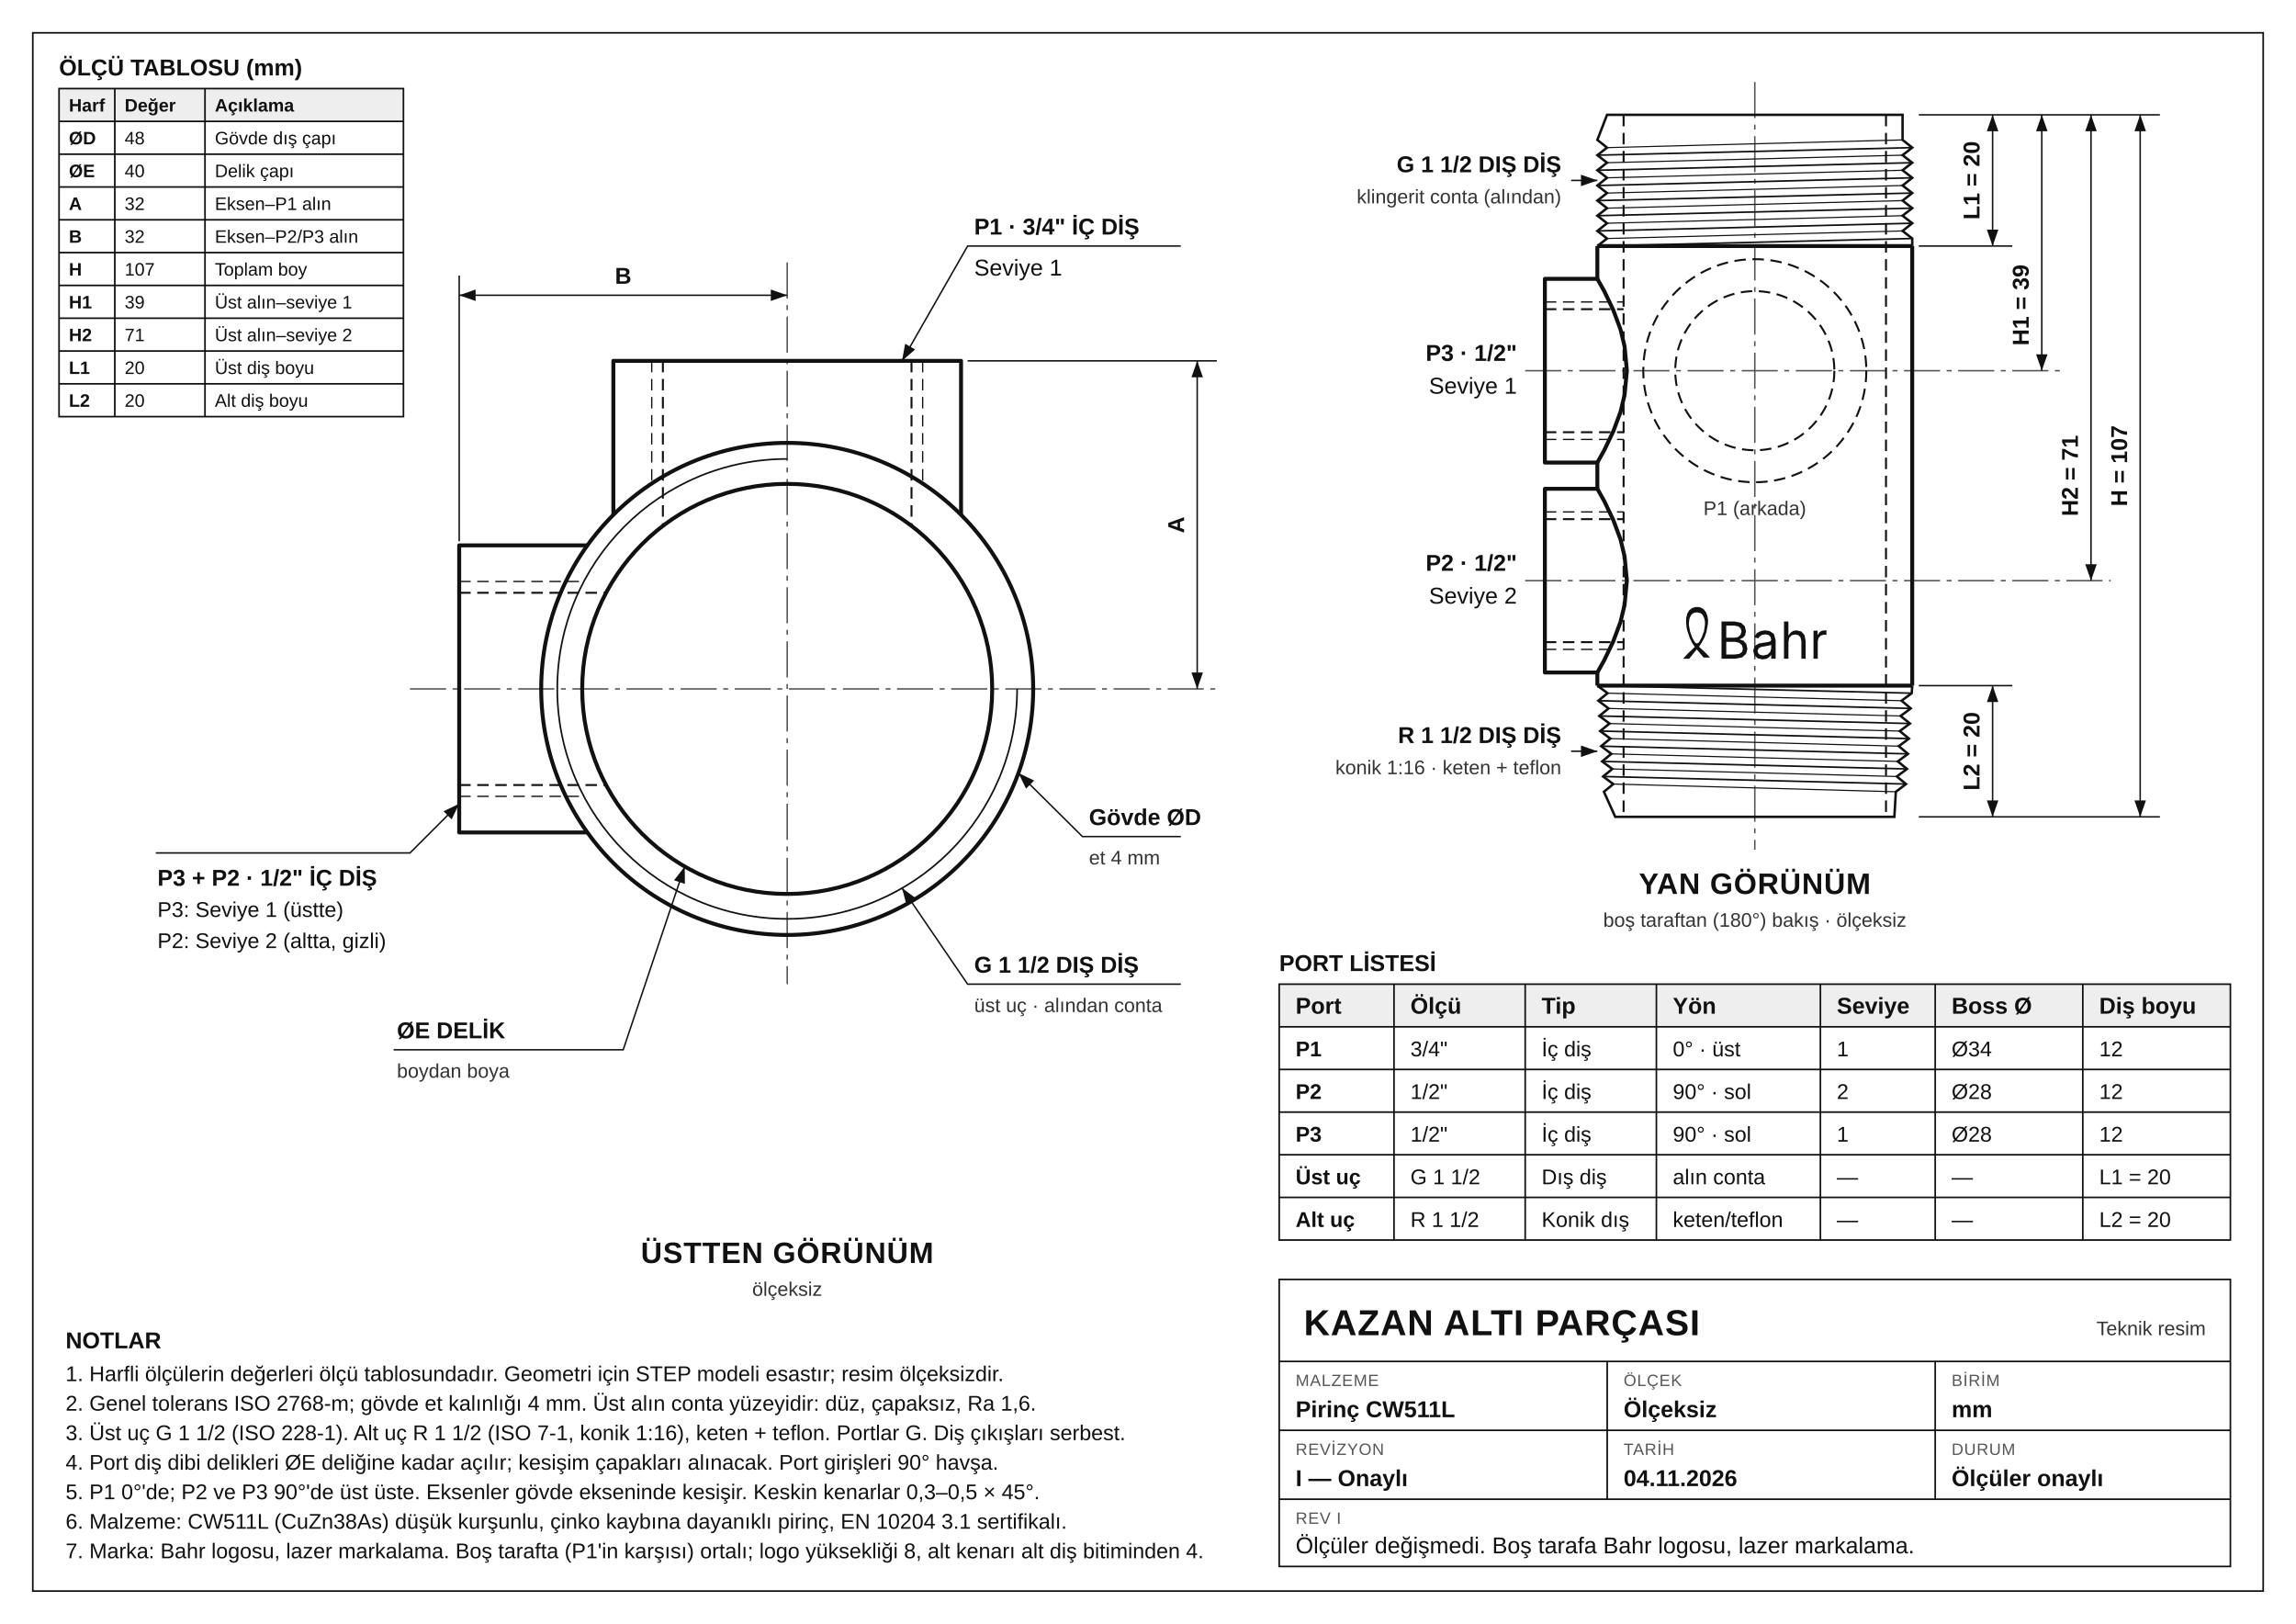
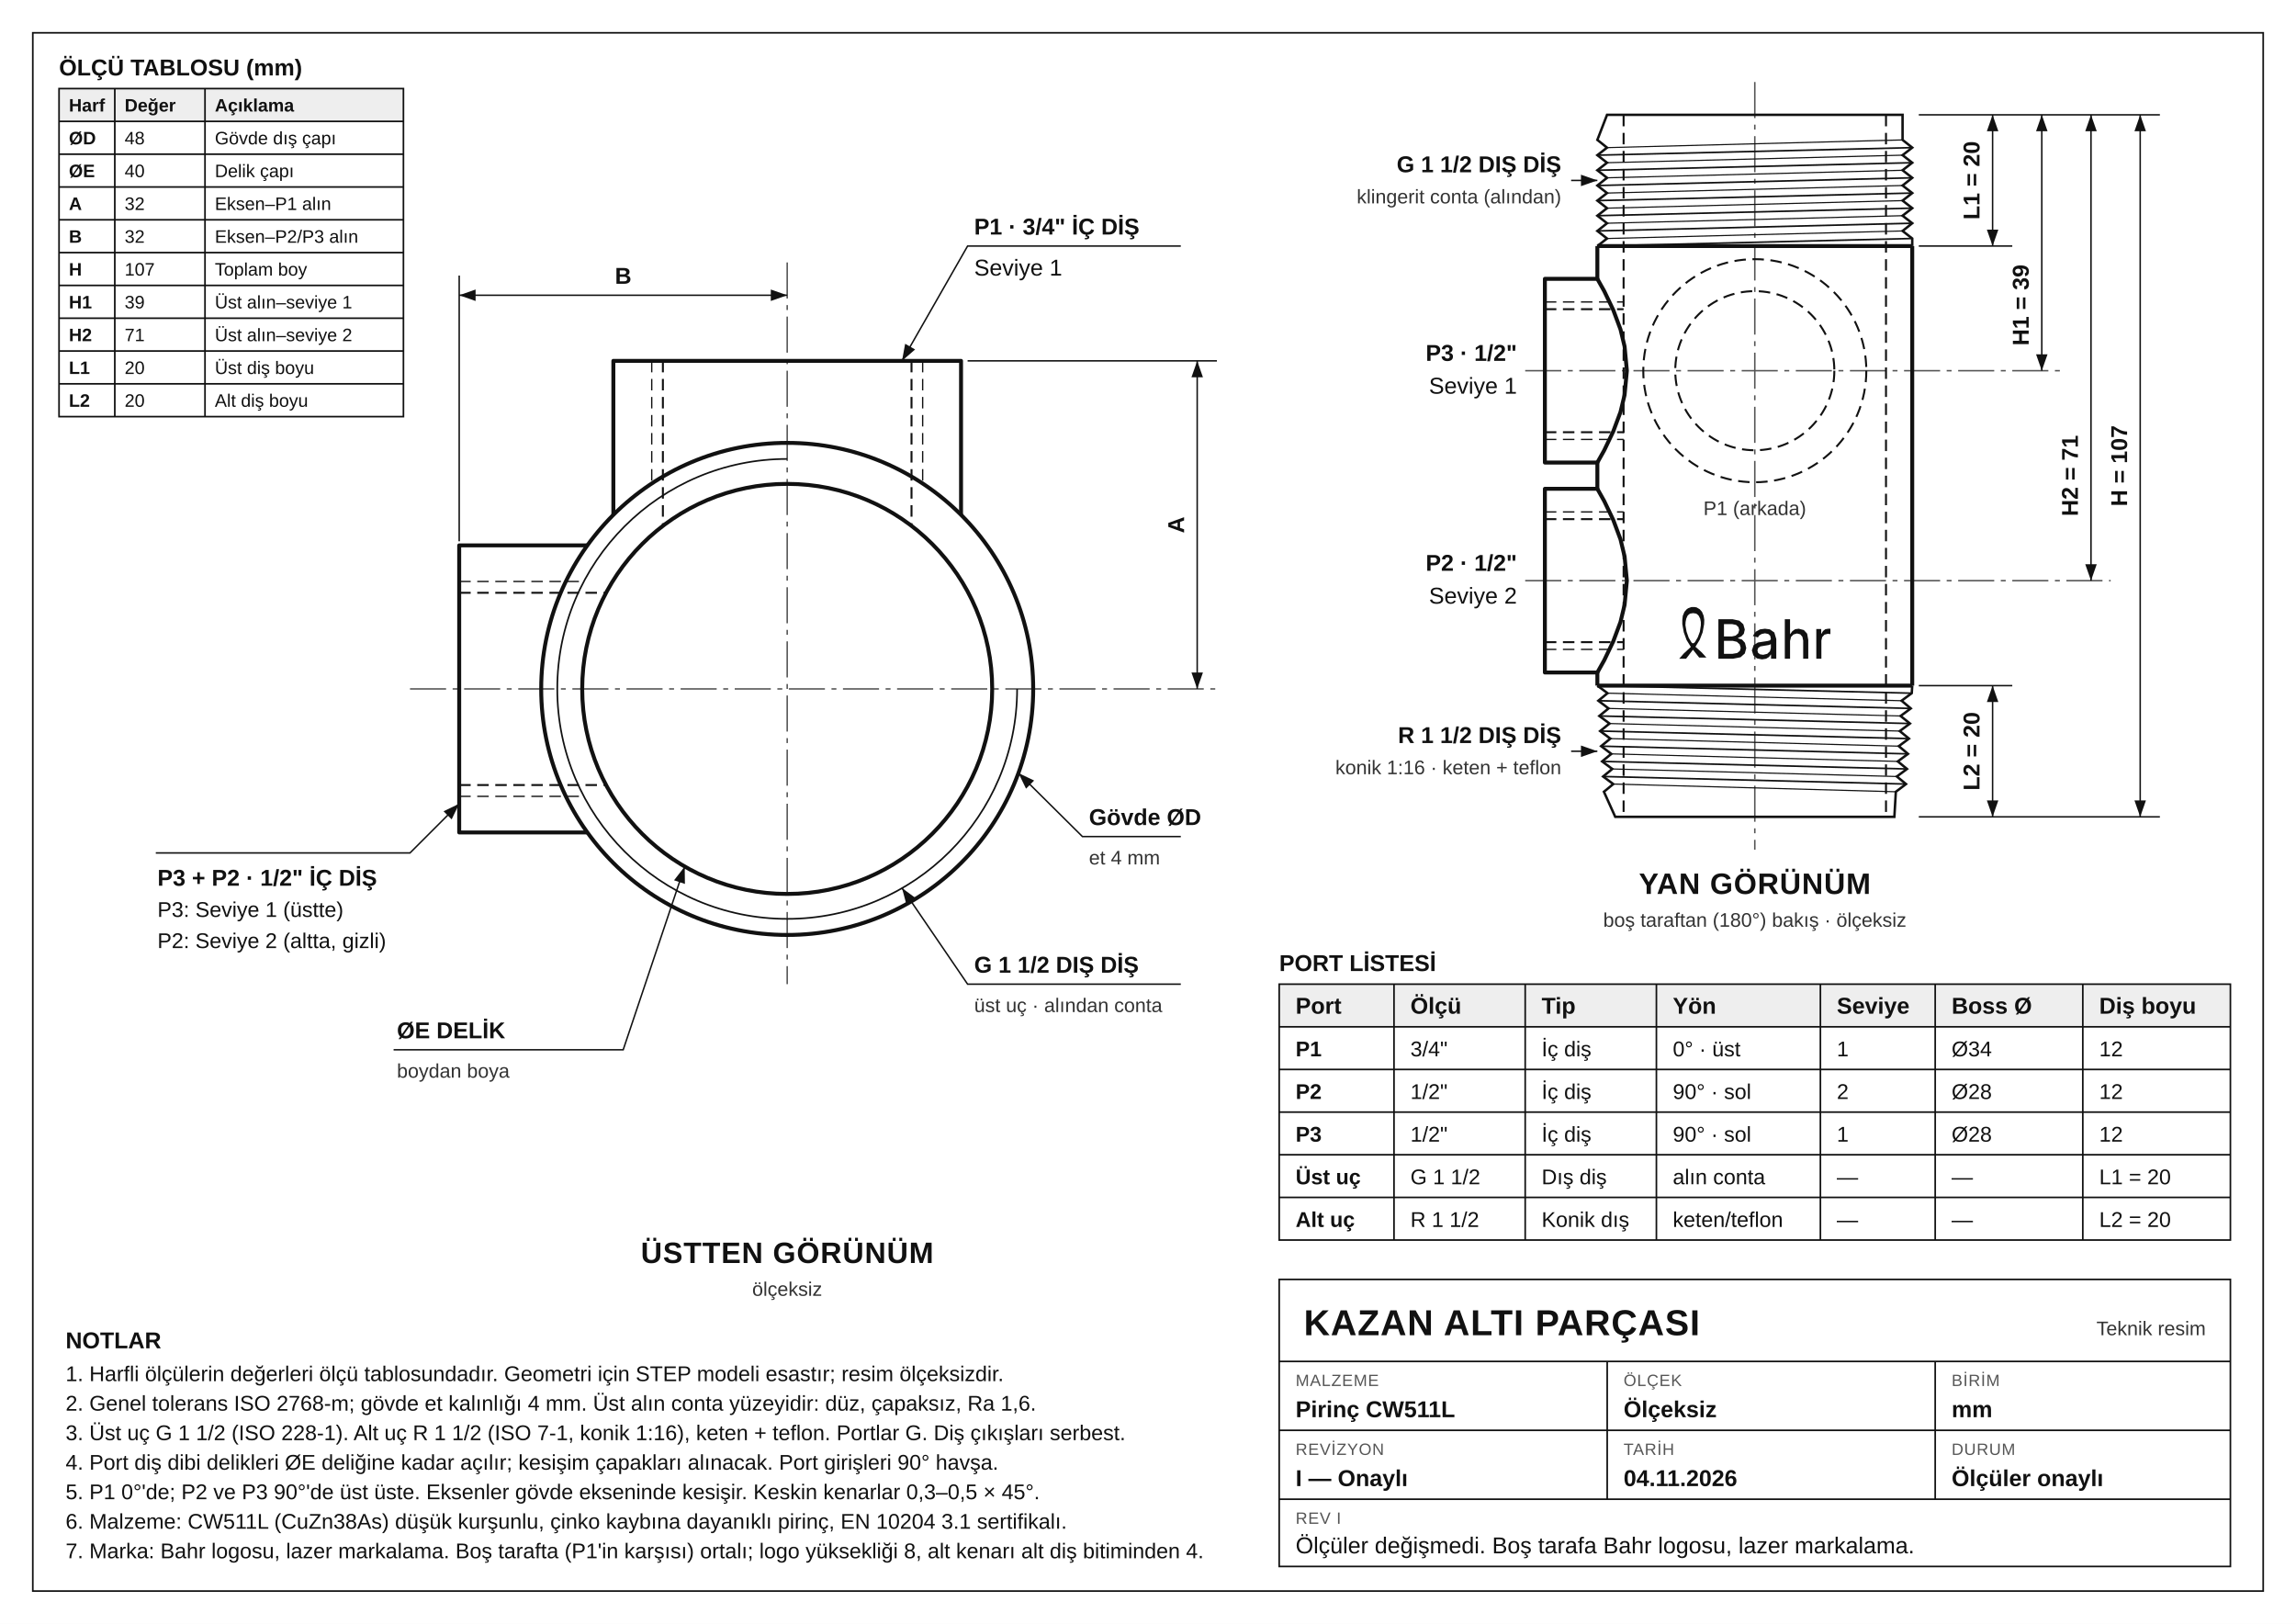
<svg xmlns="http://www.w3.org/2000/svg" viewBox="0 0 1400 990" width="1400" height="990" font-family="Arial, Helvetica, sans-serif">
  <defs>
    <marker id="arr" viewBox="0 0 10 10" refX="10" refY="5" markerWidth="10" markerHeight="10" markerUnits="userSpaceOnUse" orient="auto-start-reverse">
      <path d="M0,1.5 L10,5 L0,8.5 z" fill="#111" />
    </marker>
    <style>
      .vis{fill:none;stroke:#111;stroke-width:2.4;stroke-linejoin:round}
      .thin{fill:none;stroke:#111;stroke-width:1}
      .hid{fill:none;stroke:#111;stroke-width:1.2;stroke-dasharray:7 4}
      .hidt{fill:none;stroke:#111;stroke-width:0.8;stroke-dasharray:7 4}
      .ctr{fill:none;stroke:#555;stroke-width:0.9;stroke-dasharray:22 4 3 4}
      .dim{fill:none;stroke:#111;stroke-width:0.9}
      .dima{fill:none;stroke:#111;stroke-width:0.9;marker-start:url(#arr);marker-end:url(#arr)}
      .lead{fill:none;stroke:#111;stroke-width:0.9;marker-start:url(#arr)}
      .grid{fill:none;stroke:#111;stroke-width:1}
      .t{font-size:14px;fill:#111}
      .tb{font-size:14px;font-weight:700;fill:#111}
      .ts{font-size:12px;fill:#333}
      .tn{font-size:13px;fill:#111}
      .tl{font-size:10px;fill:#555;letter-spacing:.4px}
      .h{font-size:18px;font-weight:700;fill:#111;letter-spacing:.5px}
      .tt{font-size:11px;fill:#111}
      .ttb{font-size:11px;font-weight:700;fill:#111}
      .dis{fill:none;stroke:#111;stroke-width:1.5;stroke-linejoin:miter}
      .disi{fill:none;stroke:#111;stroke-width:.7}
      .q{fill:#c2410c}
      .mark{fill:#111;stroke:none}
    </style>
  </defs>
  <rect x="0" y="0" width="1400" height="990" fill="#fff" />
  <rect x="20" y="20" width="1360" height="950" class="grid" stroke-width="1.6" />
  <g transform="translate(100,0)">
    <line class="ctr" x1="150" y1="420" x2="642" y2="420" />
    <line class="ctr" x1="380" y1="160" x2="380" y2="600" />
    <circle class="vis" cx="380" cy="420" r="150" />
    <path class="thin" d="M380 279.8 A140.2 140.2 0 1 0 520.2 420" />
    <circle class="vis" cx="380" cy="420" r="125" />
    <path class="vis" d="M274 313.9 V220 H486 V313.9" />
    <path class="hid" d="M304.2 220 V320.6 M455.8 220 V320.6" />
    <path class="hidt" d="M297.4 220 V295 M462.6 220 V295" />
    <path class="vis" d="M258.2 332.5 H180 V507.5 H258.2" />
    <path class="hid" d="M180 361.4 H269.6 M180 478.6 H269.6" />
    <path class="hidt" d="M180 354.5 H255 M180 485.5 H255" />
    <polyline class="lead" points="521,471.3 560,510 620,510" />
    <text class="tb" x="564" y="503">Gövde <tspan>ØD</tspan>
    </text>
    <text class="ts" x="564" y="527">et 4 mm</text>
    <polyline class="lead" points="450,541.4 490,600 620,600" />
    <text class="tb" x="494" y="593">G 1 1/2 DIŞ DİŞ</text>
    <text class="ts" x="494" y="617">üst uç · alından conta</text>
    <polyline class="lead" points="317.5,528.3 280,640 140,640" />
    <text class="tb" x="142" y="633">
      <tspan>ØE</tspan> DELİK</text>
    <text class="ts" x="142" y="657">boydan boya</text>
    <line class="dim" x1="490" y1="220" x2="642" y2="220" />
    <line class="dima" x1="630" y1="220" x2="630" y2="420" />
    <text class="tb" transform="translate(622 320) rotate(-90)" text-anchor="middle">A</text>
    <line class="dim" x1="180" y1="330" x2="180" y2="168" />
    <line class="dima" x1="180" y1="180" x2="380" y2="180" />
    <text class="tb" x="280" y="173" text-anchor="middle">B</text>
    <polyline class="lead" points="450,220 490,150 620,150" />
    <text class="tb" x="494" y="143">P1 · 3/4" İÇ DİŞ</text>
    <text class="t" x="494" y="168">Seviye 1</text>
    <polyline class="lead" points="180,490 150,520 -5,520" />
    <text class="tb" x="-4" y="540">P3 + P2 · 1/2" İÇ DİŞ</text>
    <text class="tn" x="-4" y="559">P3: Seviye 1 (üstte)</text>
    <text class="tn" x="-4" y="578">P2: Seviye 2 (altta, gizli)</text>
    <text class="h" x="380" y="770" text-anchor="middle">ÜSTTEN GÖRÜNÜM</text>
    <text class="ts" x="380" y="790" text-anchor="middle">ölçeksiz</text>
  </g>
  <g>
    <text class="tb" x="36" y="46">ÖLÇÜ TABLOSU (mm)</text>
    <rect x="36" y="54" width="210" height="20" fill="#eee" />
    <rect class="grid" x="36" y="54" width="210" height="200" />
    <path class="grid" d="M36 74 H246 M36 94 H246 M36 114 H246 M36 134 H246 M36 154 H246 M36 174 H246 M36 194 H246 M36 214 H246 M36 234 H246 M70 54 V254 M125 54 V254" />
    <text class="ttb" x="42" y="68">Harf</text>
    <text class="ttb" x="76" y="68">Değer</text>
    <text class="ttb" x="131" y="68">Açıklama</text>
    <text class="ttb" x="42" y="88">ØD</text>
    <text class="tt" x="76" y="88">48</text>
    <text class="tt" x="131" y="88">Gövde dış çapı</text>
    <text class="ttb" x="42" y="108">ØE</text>
    <text class="tt" x="76" y="108">40</text>
    <text class="tt" x="131" y="108">Delik çapı</text>
    <text class="ttb" x="42" y="128">A</text>
    <text class="tt" x="76" y="128">32</text>
    <text class="tt" x="131" y="128">Eksen–P1 alın</text>
    <text class="ttb" x="42" y="148">B</text>
    <text class="tt" x="76" y="148">32</text>
    <text class="tt" x="131" y="148">Eksen–P2/P3 alın</text>
    <text class="ttb" x="42" y="168">H</text>
    <text class="tt" x="76" y="168">107</text>
    <text class="tt" x="131" y="168">Toplam boy</text>
    <text class="ttb" x="42" y="188">H1</text>
    <text class="tt" x="76" y="188">39</text>
    <text class="tt" x="131" y="188">Üst alın–seviye 1</text>
    <text class="ttb" x="42" y="208">H2</text>
    <text class="tt" x="76" y="208">71</text>
    <text class="tt" x="131" y="208">Üst alın–seviye 2</text>
    <text class="ttb" x="42" y="228">L1</text>
    <text class="tt" x="76" y="228">20</text>
    <text class="tt" x="131" y="228">Üst diş boyu</text>
    <text class="ttb" x="42" y="248">L2</text>
    <text class="tt" x="76" y="248">20</text>
    <text class="tt" x="131" y="248">Alt diş boyu</text>
  </g>
  <g>
    <line class="ctr" x1="1070" y1="50" x2="1070" y2="518" />
    <line class="ctr" x1="930" y1="226" x2="1257" y2="226" />
    <line class="ctr" x1="930" y1="354" x2="1287" y2="354" />
    <path class="vis" d="M974 418 V410 H942 V298 H974 V282 H942 V170 H974 V150 M1166 150 V418" />
    <path class="vis" d="M974 170 L975 171.8 L978.2 177.5 L983.7 189 L988.1 200.8 L990.6 211.2 L992 226 L990.6 240.8 L988.1 251.2 L983.7 263 L978.2 274.5 L975 280.2 L974 282" />
    <path class="vis" d="M974 298 L975 299.8 L978.2 305.5 L983.7 317 L988.1 328.8 L990.6 339.2 L992 354 L990.6 368.8 L988.1 379.2 L983.7 391 L978.2 402.5 L975 408.2 L974 410" />
    <line class="vis" x1="974" y1="150" x2="1166" y2="150" />
    <line class="vis" x1="974" y1="418" x2="1166" y2="418" />
    <path class="dis" d="M974.0 150.0 L979.9 145.4 L974.0 140.8 L979.9 136.1 L974.0 131.5 L979.9 126.9 L974.0 122.3 L979.9 117.7 L974.0 113.1 L979.9 108.4 L974.0 103.8 L979.9 99.2 L974.0 94.6 L979.9 90.0 L974.0 85.3 L979.9 70.0 L1160.1 70.0 L1160.1 85.3 L1166.0 90.0 L1160.1 94.6 L1166.0 99.2 L1160.1 103.8 L1166.0 108.4 L1160.1 113.1 L1166.0 117.7 L1160.1 122.3 L1166.0 126.9 L1160.1 131.5 L1166.0 136.1 L1160.1 140.8 L1166.0 145.4 L1166.0 150.0" />
    <path class="thin" d="M974.0 150.0 L1166.0 145.4 M974.0 140.8 L1166.0 136.1 M974.0 131.5 L1166.0 126.9 M974.0 122.3 L1166.0 117.7 M974.0 113.1 L1166.0 108.4 M974.0 103.8 L1166.0 99.2 M974.0 94.6 L1166.0 90.0" />
    <path class="disi" d="M979.9 145.4 L1160.1 140.8 M979.9 136.1 L1160.1 131.5 M979.9 126.9 L1160.1 122.3 M979.9 117.7 L1160.1 113.1 M979.9 108.4 L1160.1 103.8 M979.9 99.2 L1160.1 94.6 M979.9 90.0 L1160.1 85.3" />
    <path class="dis" d="M974.0 418.0 L980.2 422.6 L974.6 427.2 L980.8 431.9 L975.2 436.5 L981.4 441.1 L975.7 445.7 L981.9 450.3 L976.3 454.9 L982.5 459.6 L976.9 464.2 L983.1 468.8 L977.5 473.4 L983.7 478.0 L978.0 482.7 L984.9 498.0 L1155.1 498.0 L1156.0 482.7 L1162.2 478.0 L1156.6 473.4 L1162.8 468.8 L1157.2 464.2 L1163.4 459.6 L1157.8 454.9 L1164.0 450.3 L1158.4 445.7 L1164.6 441.1 L1158.9 436.5 L1165.1 431.9 L1159.5 427.2 L1165.7 422.6 L1166.0 418.0" />
    <path class="thin" d="M974.0 418.0 L1165.7 422.6 M974.6 427.2 L1165.1 431.9 M975.2 436.5 L1164.6 441.1 M975.7 445.7 L1164.0 450.3 M976.3 454.9 L1163.4 459.6 M976.9 464.2 L1162.8 468.8 M977.5 473.4 L1162.2 478.0" />
    <path class="disi" d="M980.2 422.6 L1159.5 427.2 M980.8 431.9 L1158.9 436.5 M981.4 441.1 L1158.4 445.7 M981.9 450.3 L1157.8 454.9 M982.5 459.6 L1157.2 464.2 M983.1 468.8 L1156.6 473.4 M983.7 478.0 L1156.0 482.7" />
    <path class="hid" d="M990 70 V498 M1150 70 V498" />
    <path class="hid" d="M942 188.5 H990 M942 263.5 H990 M942 316.5 H990 M942 391.5 H990" />
    <path class="hidt" d="M942 184.1 H990 M942 267.9 H990 M942 312.1 H990 M942 395.9 H990" />
    <circle class="hid" cx="1070" cy="226" r="68" />
    <circle class="hid" cx="1070" cy="226" r="48.5" />
    <text class="ts" x="1070" y="314" text-anchor="middle">P1 (arkada)</text>
-     <path class="mark" fill-rule="evenodd" d="M1026.3 401.6 1029.0 398.6 1033.4 394.4 1031.7 391.8 1030.4 389.1 1028.8 384.4 1028.4 382.6 1028.1 379.3 1028.2 376.6 1028.8 374.2 1029.9 372.2 1031.6 370.8 1033.6 370.1 1035.8 370.1 1036.8 370.3 1038.8 371.4 1040.2 373.2 1041.1 375.5 1041.5 378.0 1041.4 380.5 1040.5 385.3 1039.4 388.5 1037.8 391.5 1036.0 394.3 1039.9 397.9 1042.7 400.9 1038.8 400.9 1034.6 395.9 1030.0 401.6 1026.3 401.6ZM1034.7 392.3 1035.4 392.0 1036.0 391.5 1037.6 388.6 1039.0 384.9 1039.6 380.9 1039.6 378.9 1039.2 377.0 1038.3 375.1 1037.6 374.3 1036.7 373.7 1034.7 373.3 1032.7 373.7 1031.8 374.3 1031.1 375.1 1030.2 377.0 1029.9 378.9 1029.8 380.9 1030.5 384.9 1031.8 388.6 1033.4 391.5 1034.0 392.0 1034.7 392.3Z" />
-     <path class="mark" fill-rule="evenodd" d="M1049.7 401.6 1057.9 401.6 1062.3 400.8 1064.7 398.6 1065.5 395.5 1064.8 392.5 1063.1 390.6 1060.9 389.9 1060.9 389.7 1062.8 388.8 1064.1 387.3 1064.6 384.9 1063.9 381.8 1061.6 379.7 1057.7 378.9 1049.7 378.9ZM1052.6 399.0 1052.6 391.3 1058.0 391.3 1060.5 391.9 1062.2 393.4 1062.7 395.5 1062.3 397.3 1060.7 398.6 1057.9 399.0ZM1052.6 388.8 1052.6 381.4 1057.6 381.4 1060.0 381.9 1061.4 383.2 1061.9 384.9 1061.3 387.0 1059.7 388.4 1057.5 388.8ZM1074.8 402.0 1077.3 401.6 1078.9 400.5 1079.9 399.3 1080.0 399.3 1080.0 401.6 1082.7 401.6 1082.7 390.3 1081.6 386.4 1079.0 384.7 1076.4 384.3 1073.7 384.7 1071.3 385.9 1069.5 388.4 1072.1 389.2 1072.9 388.1 1074.3 387.1 1076.4 386.7 1078.4 387.1 1079.6 388.3 1080.0 390.2 1079.5 391.0 1078.1 391.4 1072.5 392.3 1070.0 393.8 1069.0 396.7 1069.8 399.6 1071.9 401.4 1074.8 402.0ZM1075.3 399.6 1073.4 399.3 1072.2 398.4 1071.7 396.9 1072.3 395.3 1073.6 394.5 1078.9 393.5 1080.0 393.1 1080.0 395.4 1079.4 397.4 1077.8 399.0 1075.3 399.6ZM1090.5 391.4 1091.0 388.9 1092.5 387.3 1094.7 386.8 1096.7 387.3 1097.9 388.7 1098.4 391.0 1098.4 401.6 1101.0 401.6 1101.0 390.8 1100.3 387.2 1098.4 385.0 1095.5 384.3 1093.5 384.6 1091.8 385.7 1090.5 387.5 1090.5 378.9 1087.8 378.9 1087.8 401.6 1090.5 401.6ZM1105.8 401.6 1108.4 401.6 1108.4 390.9 1108.9 388.9 1110.2 387.5 1112.2 386.9 1113.7 387.1 1113.7 384.3 1112.5 384.3 1110.7 384.6 1109.3 385.6 1108.4 387.2 1108.3 387.2 1108.3 384.5 1105.8 384.5Z" />
+     <path class="mark" fill-rule="evenodd" d="M1023.9 401.6 1026.6 398.5 1031.0 394.4 1028.4 390.2 1026.7 385.5 1025.8 380.5 1025.8 377.9 1026.1 375.4 1027.1 373.0 1028.5 371.4 1029.4 370.8 1031.3 370.1 1033.4 370.1 1034.5 370.3 1036.4 371.4 1037.8 373.0 1038.8 375.4 1039.2 377.9 1039.1 380.5 1038.2 385.5 1036.4 390.1 1033.8 394.3 1037.7 397.8 1040.5 400.9 1036.1 400.9 1032.3 396.1 1028.1 401.6 1023.9 401.6ZM1032.4 392.2 1033.1 391.9 1033.6 391.3 1035.2 388.6 1036.5 385.1 1037.1 381.2 1037.1 379.2 1036.7 377.2 1035.8 375.4 1035.1 374.7 1034.3 374.1 1032.4 373.8 1030.5 374.1 1029.7 374.7 1029.0 375.4 1028.2 377.2 1027.8 379.2 1027.7 381.2 1028.4 385.1 1029.7 388.8 1031.3 391.5 1031.7 392.0 1032.4 392.2Z" />
+     <path class="mark" fill-rule="evenodd" d="M1047.8 401.6 1056.7 401.6 1061.3 400.7 1063.9 398.4 1064.8 395.1 1064.0 391.9 1062.2 389.9 1059.8 389.2 1059.8 388.9 1061.8 388.0 1063.3 386.4 1063.9 383.8 1063.0 380.6 1060.6 378.4 1056.4 377.5 1047.8 377.5ZM1051.2 398.6 1051.2 390.7 1056.6 390.7 1059.1 391.3 1060.8 392.9 1061.4 395.0 1060.9 396.8 1059.3 398.1 1056.4 398.6ZM1051.2 388.0 1051.2 380.5 1056.2 380.5 1058.6 381.0 1060.0 382.3 1060.5 384.1 1059.9 386.1 1058.3 387.5 1056.1 388.0ZM1074.4 402.0 1076.9 401.6 1078.7 400.5 1079.7 399.1 1079.9 399.1 1079.9 401.6 1083.1 401.6 1083.1 389.6 1081.9 385.6 1079.2 383.7 1076.2 383.3 1073.2 383.7 1070.6 385.1 1068.8 387.7 1071.9 388.6 1072.7 387.4 1074.2 386.5 1076.2 386.1 1078.2 386.5 1079.4 387.6 1079.8 389.5 1079.3 390.4 1077.8 390.8 1071.9 391.7 1069.3 393.3 1068.2 396.5 1069.1 399.5 1071.3 401.4 1074.4 402.0ZM1075.1 399.2 1073.2 398.9 1072.0 398.0 1071.6 396.5 1072.1 395.0 1073.4 394.1 1078.7 393.2 1079.8 392.7 1079.8 395.1 1079.2 397.1 1077.6 398.6 1075.1 399.2ZM1091.5 390.8 1092.1 388.3 1093.6 386.8 1095.7 386.2 1097.7 386.7 1099.0 388.2 1099.5 390.5 1099.5 401.6 1102.6 401.6 1102.6 390.1 1101.9 386.3 1099.9 384.1 1096.8 383.3 1094.6 383.6 1092.9 384.8 1091.5 386.7 1091.5 377.5 1088.3 377.5 1088.3 401.6 1091.5 401.6ZM1107.5 401.6 1110.6 401.6 1110.6 390.5 1111.1 388.4 1112.5 386.9 1114.5 386.4 1116.1 386.6 1116.1 383.3 1114.8 383.3 1113.0 383.6 1111.6 384.7 1110.6 386.4 1110.5 386.4 1110.5 383.5 1107.5 383.5Z" />
    <line class="dim" x1="1170" y1="70" x2="1317" y2="70" />
    <line class="dim" x1="1170" y1="150" x2="1227" y2="150" />
    <line class="dim" x1="1170" y1="418" x2="1227" y2="418" />
    <line class="dim" x1="1170" y1="498" x2="1317" y2="498" />
    <line class="dima" x1="1215" y1="70" x2="1215" y2="150" />
    <text class="tb" transform="translate(1207 110) rotate(-90)" text-anchor="middle">L1 = 20</text>
    <line class="dima" x1="1215" y1="418" x2="1215" y2="498" />
    <text class="tb" transform="translate(1207 458) rotate(-90)" text-anchor="middle">L2 = 20</text>
    <line class="dima" x1="1245" y1="70" x2="1245" y2="226" />
    <text class="tb" transform="translate(1237 186) rotate(-90)" text-anchor="middle">H1 = 39</text>
    <line class="dima" x1="1275" y1="70" x2="1275" y2="354" />
    <text class="tb" transform="translate(1267 290) rotate(-90)" text-anchor="middle">H2 = 71</text>
    <line class="dima" x1="1305" y1="70" x2="1305" y2="498" />
    <text class="tb" transform="translate(1297 284) rotate(-90)" text-anchor="middle">H = 107</text>
    <polyline class="lead" points="974,110 958,110" />
    <text class="tb" x="952" y="105" text-anchor="end">G 1 1/2 DIŞ DİŞ</text>
    <text class="ts" x="952" y="124" text-anchor="end">klingerit conta (alından)</text>
    <polyline class="lead" points="974,458 958,458" />
    <text class="tb" x="952" y="453" text-anchor="end">R 1 1/2 DIŞ DİŞ</text>
    <text class="ts" x="952" y="472" text-anchor="end">konik 1:16 · keten + teflon</text>
    <text class="tb" x="925" y="220" text-anchor="end">P3 · 1/2"</text>
    <text class="t" x="925" y="240" text-anchor="end">Seviye 1</text>
    <text class="tb" x="925" y="348" text-anchor="end">P2 · 1/2"</text>
    <text class="t" x="925" y="368" text-anchor="end">Seviye 2</text>
    <text class="h" x="1070" y="545" text-anchor="middle">YAN GÖRÜNÜM</text>
    <text class="ts" x="1070" y="565" text-anchor="middle">boş taraftan (180°) bakış · ölçeksiz</text>
  </g>
  <g>
    <text class="tb" x="780" y="592">PORT LİSTESİ</text>
    <rect x="780" y="600" width="580" height="26" fill="#eee" />
    <rect x="780" y="600" width="580" height="156" class="grid" />
    <path class="grid" d="M780 626 H1360 M780 652 H1360 M780 678 H1360 M780 704 H1360 M780 730 H1360" />
    <path class="grid" d="M850 600 V756 M930 600 V756 M1010 600 V756 M1110 600 V756 M1180 600 V756 M1270 600 V756" />
    <g class="tb" font-size="13">
      <text x="790" y="618">Port</text>
      <text x="860" y="618">Ölçü</text>
      <text x="940" y="618">Tip</text>
      <text x="1020" y="618">Yön</text>
      <text x="1120" y="618">Seviye</text>
      <text x="1190" y="618">Boss Ø</text>
      <text x="1280" y="618">Diş boyu</text>
    </g>
    <g class="tn">
      <text x="790" y="644" font-weight="700">P1</text>
      <text x="860" y="644">3/4"</text>
      <text x="940" y="644">İç diş</text>
      <text x="1020" y="644">0° · üst</text>
      <text x="1120" y="644">1</text>
      <text x="1190" y="644">Ø34</text>
      <text x="1280" y="644">12</text>
      <text x="790" y="670" font-weight="700">P2</text>
      <text x="860" y="670">1/2"</text>
      <text x="940" y="670">İç diş</text>
      <text x="1020" y="670">90° · sol</text>
      <text x="1120" y="670">2</text>
      <text x="1190" y="670">Ø28</text>
      <text x="1280" y="670">12</text>
      <text x="790" y="696" font-weight="700">P3</text>
      <text x="860" y="696">1/2"</text>
      <text x="940" y="696">İç diş</text>
      <text x="1020" y="696">90° · sol</text>
      <text x="1120" y="696">1</text>
      <text x="1190" y="696">Ø28</text>
      <text x="1280" y="696">12</text>
      <text x="790" y="722" font-weight="700">Üst uç</text>
      <text x="860" y="722">G 1 1/2</text>
      <text x="940" y="722">Dış diş</text>
      <text x="1020" y="722">alın conta</text>
      <text x="1120" y="722">—</text>
      <text x="1190" y="722">—</text>
      <text x="1280" y="722">L1 = 20</text>
      <text x="790" y="748" font-weight="700">Alt uç</text>
      <text x="860" y="748">R 1 1/2</text>
      <text x="940" y="748">Konik dış</text>
      <text x="1020" y="748">keten/teflon</text>
      <text x="1120" y="748">—</text>
      <text x="1190" y="748">—</text>
      <text x="1280" y="748">L2 = 20</text>
    </g>
  </g>
  <g>
    <text class="tb" x="40" y="822">NOTLAR</text>
    <text class="tn" x="40" y="842">1. Harfli ölçülerin değerleri ölçü tablosundadır. Geometri için STEP modeli esastır; resim ölçeksizdir.</text>
    <text class="tn" x="40" y="860">2. Genel tolerans ISO 2768-m; gövde et kalınlığı 4 mm. Üst alın conta yüzeyidir: düz, çapaksız, Ra 1,6.</text>
    <text class="tn" x="40" y="878">3. Üst uç G 1 1/2 (ISO 228-1). Alt uç R 1 1/2 (ISO 7-1, konik 1:16), keten + teflon. Portlar G. Diş çıkışları serbest.</text>
    <text class="tn" x="40" y="896">4. Port diş dibi delikleri ØE deliğine kadar açılır; kesişim çapakları alınacak. Port girişleri 90° havşa.</text>
    <text class="tn" x="40" y="914">5. P1 0°'de; P2 ve P3 90°'de üst üste. Eksenler gövde ekseninde kesişir. Keskin kenarlar 0,3–0,5 × 45°.</text>
    <text class="tn" x="40" y="932">6. Malzeme: CW511L (CuZn38As) düşük kurşunlu, çinko kaybına dayanıklı pirinç, EN 10204 3.1 sertifikalı.</text>
    <text class="tn" x="40" y="950">7. Marka: Bahr logosu, lazer markalama. Boş tarafta (P1'in karşısı) ortalı; logo yüksekliği 8, alt kenarı alt diş bitiminden 4.</text>
  </g>
  <g>
    <rect x="780" y="780" width="580" height="175" class="grid" stroke-width="1.6" />
    <path class="grid" d="M780 830 H1360 M780 872 H1360 M780 914 H1360" />
    <path class="grid" d="M980 830 V914 M1180 830 V914" />
    <text x="795" y="814" font-size="22" font-weight="700" fill="#111" letter-spacing=".5">KAZAN ALTI PARÇASI</text>
    <text class="ts" x="1345" y="814" text-anchor="end">Teknik resim</text>
    <text class="tl" x="790" y="845">MALZEME</text>
    <text class="tb" x="790" y="864">Pirinç CW511L</text>
    <text class="tl" x="990" y="845">ÖLÇEK</text>
    <text class="tb" x="990" y="864">Ölçeksiz</text>
    <text class="tl" x="1190" y="845">BİRİM</text>
    <text class="tb" x="1190" y="864">mm</text>
    <text class="tl" x="790" y="887">REVİZYON</text>
    <text class="tb" x="790" y="906">I — Onaylı</text>
    <text class="tl" x="990" y="887">TARİH</text>
    <text class="tb" x="990" y="906">04.11.2026</text>
    <text class="tl" x="1190" y="887">DURUM</text>
    <text class="tb" x="1190" y="906">Ölçüler onaylı</text>
    <text class="tl" x="790" y="929">REV I</text>
    <text class="t" x="790" y="947">Ölçüler değişmedi. Boş tarafa Bahr logosu, lazer markalama.</text>
  </g>
</svg>
